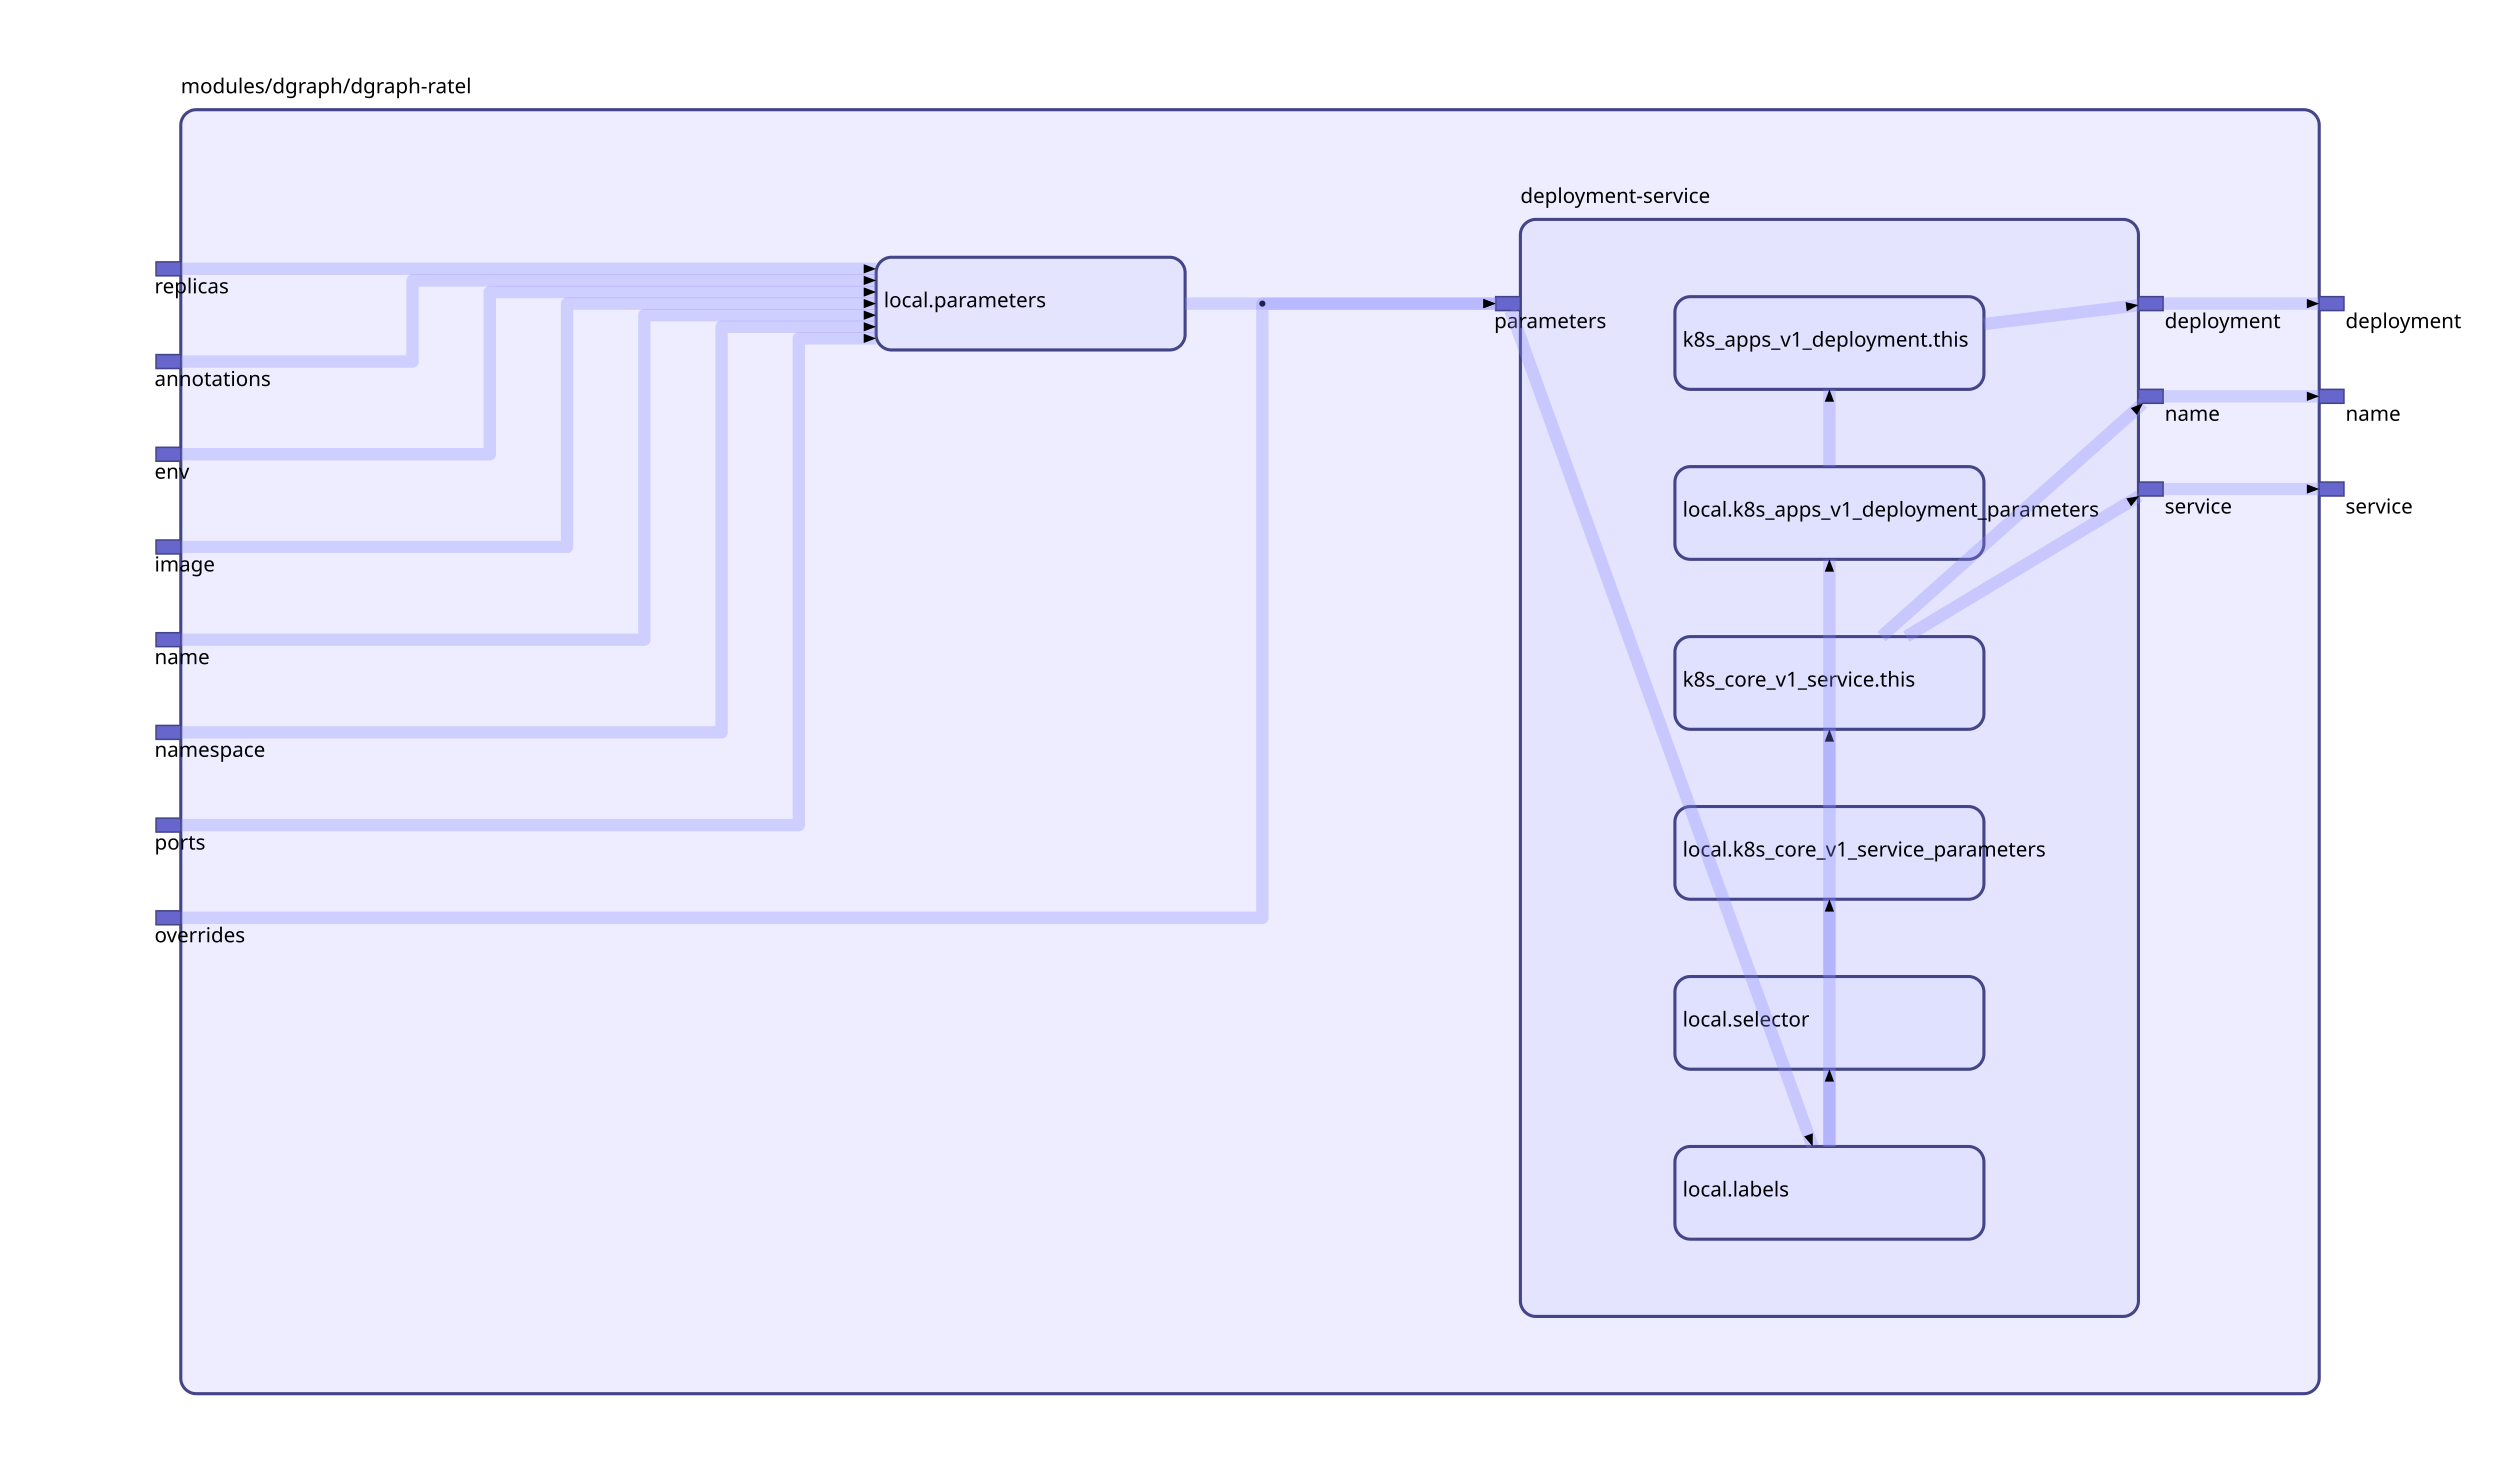
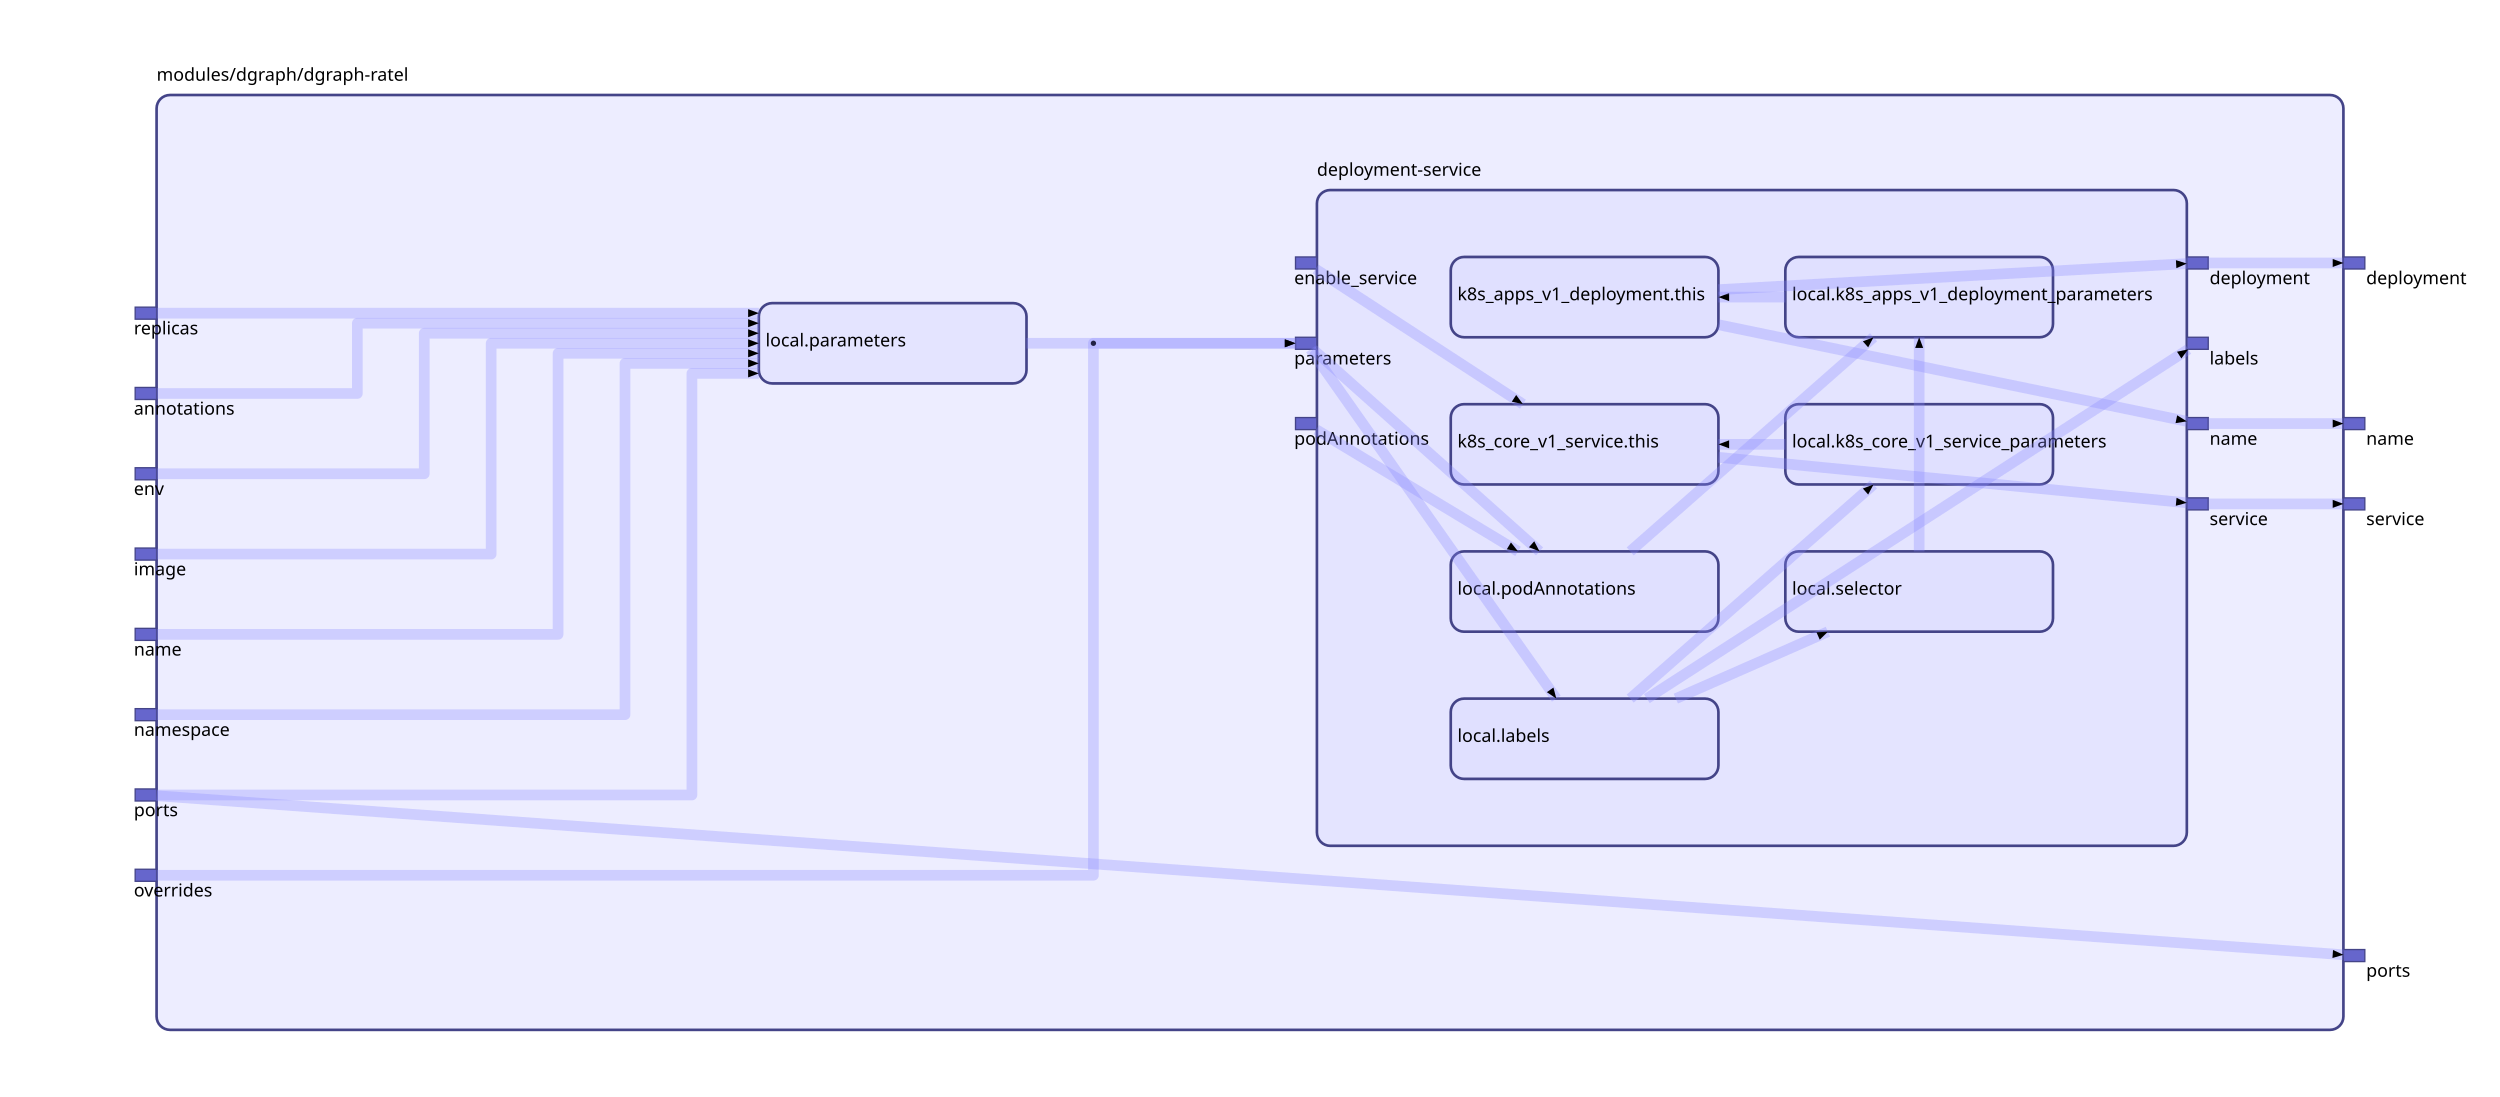
- <svg xmlns="http://www.w3.org/2000/svg" id="sprotty_1" class="sprotty-graph sprotty" tabindex="1002" viewBox="0 0 1618 952">
+ <svg xmlns="http://www.w3.org/2000/svg" id="sprotty_1" class="sprotty-graph sprotty" tabindex="1002" viewBox="0 0 1868 819.5">
  <style>
.elknode {
    stroke: #448;
    stroke-width: 2;
    fill: #ddf;
    fill-opacity: 0.5;
}

.elkport {
    stroke: #448;
    stroke-width: 1;
    fill: #66c;
}

.elkedge {
    fill: none;
    stroke: #88f;
    stroke-width: 8;
    stroke-opacity: 0.3;
    pointer-events: stroke;
    stroke-linejoin: round;
}

.elkedge:hover {
    stroke: #448;
    stroke-width: 8;
    stroke-opacity: 1;
    stroke-dasharray: 16px;
    stroke-dashoffset: 32px;
    animation: stroke 0.5s linear infinite;
}

@keyframes stroke {
    to {
        stroke-dashoffset: 0;
    }
}

.elkedge.arrow {
    fill: #336;
}

.elklabel {
    stroke-width: 0;
    stroke: #000;
    fill: #000;
    font-family: sans-serif;
    font-size: 10pt;
    dominant-baseline: hanging;
}

.elklabel:hover {
    font-size: 24pt;
}

.elkjunction {
    stroke: none;
    fill: #224;
}

.selected &gt; rect {
    stroke-width: 3;
}

.mouseover {
    stroke: #88f;
}
/*
 * Copyright (C) 2017 TypeFox and others.
 *
 * Licensed under the Apache License, Version 2.0 (the "License"); you may not use this file except in compliance with the License.
 * You may obtain a copy of the License at http://www.apache.org/licenses/LICENSE-2.0
 */

.sprotty {
    padding: 0px;
    font-family: "Helvetica Neue", Helvetica, Arial, sans-serif;
}

.sprotty-hidden {
    display: block;
    position: absolute;
    width: 0px;
    height: 0px;
}

.sprotty-popup {
    font-family: "Helvetica Neue", Helvetica, Arial, sans-serif;
    position: absolute;
    background: white;
    border-radius: 5px;
    border: 1px solid;
    max-width: 400px;
    min-width: 100px;
}

.sprotty-popup &gt; div {
    margin: 10px;
}

.sprotty-popup-closed {
    display: none;
}
</style>
  <g transform="scale(1) translate(0,0)">
    <g id="sprotty_3" transform="translate(117, 71)" opacity="1">
-       <rect class="elknode" x="0" y="0" rx="10" width="1384" height="831" />
-       <g id="sprotty_5" transform="translate(450, 95.5)" opacity="1">
+       <rect class="elknode" x="0" y="0" rx="10" width="1634" height="698.5" />
+       <g id="sprotty_5" transform="translate(450, 155.5)" opacity="1">
        <rect class="elknode" x="0" y="0" rx="10" width="200" height="60" />
        <text id="sprotty_6" class="elklabel" transform="translate(5, 22) translate(0, 0)" opacity="1">local.parameters</text>
      </g>
      <g id="sprotty_28" transform="translate(867, 71)" opacity="1">
-         <rect class="elknode" x="0" y="0" rx="10" width="400" height="710" />
+         <rect class="elknode" x="0" y="0" rx="10" width="650" height="490" />
        <g id="sprotty_30" transform="translate(100, 50)" opacity="1">
          <rect class="elknode" x="0" y="0" rx="10" width="200" height="60" />
          <text id="sprotty_31" class="elklabel" transform="translate(5, 22) translate(0, 0)" opacity="1">k8s_apps_v1_deployment.this</text>
        </g>
-         <g id="sprotty_32" transform="translate(100, 160)" opacity="1">
+         <g id="sprotty_32" transform="translate(350, 50)" opacity="1">
          <rect class="elknode" x="0" y="0" rx="10" width="200" height="60" />
          <text id="sprotty_33" class="elklabel" transform="translate(5, 22) translate(0, 0)" opacity="1">local.k8s_apps_v1_deployment_parameters</text>
        </g>
-         <g id="sprotty_35" transform="translate(100, 270)" opacity="1">
+         <g id="sprotty_35" transform="translate(100, 160)" opacity="1">
          <rect class="elknode" x="0" y="0" rx="10" width="200" height="60" />
          <text id="sprotty_36" class="elklabel" transform="translate(5, 22) translate(0, 0)" opacity="1">k8s_core_v1_service.this</text>
        </g>
-         <g id="sprotty_37" transform="translate(100, 380)" opacity="1">
+         <g id="sprotty_37" transform="translate(350, 160)" opacity="1">
          <rect class="elknode" x="0" y="0" rx="10" width="200" height="60" />
          <text id="sprotty_38" class="elklabel" transform="translate(5, 22) translate(0, 0)" opacity="1">local.k8s_core_v1_service_parameters</text>
        </g>
-         <g id="sprotty_40" transform="translate(100, 490)" opacity="1">
-           <rect class="elknode" x="0" y="0" rx="10" width="200" height="60" />
-           <text id="sprotty_41" class="elklabel" transform="translate(5, 22) translate(0, 0)" opacity="1">local.selector</text>
-         </g>
-         <g id="sprotty_43" transform="translate(100, 600)" opacity="1">
-           <rect class="elknode" x="0" y="0" rx="10" width="200" height="60" />
-           <text id="sprotty_44" class="elklabel" transform="translate(5, 22) translate(0, 0)" opacity="1">local.labels</text>
-         </g>
-         <g id="sprotty_46" transform="translate(-16, 50)" opacity="1">
-           <rect class="elkport" x="0" y="0" width="16" height="9" />
-           <text id="sprotty_47" class="elklabel" transform="translate(-1, 10) translate(0, 0)" opacity="1">parameters</text>
-         </g>
-         <g id="sprotty_50" transform="translate(400, 50)" opacity="1">
-           <rect class="elkport" x="0" y="0" width="16" height="9" />
-           <text id="sprotty_51" class="elklabel" transform="translate(17, 10) translate(0, 0)" opacity="1">deployment</text>
-         </g>
-         <g id="sprotty_53" transform="translate(400, 110)" opacity="1">
-           <rect class="elkport" x="0" y="0" width="16" height="9" />
-           <text id="sprotty_54" class="elklabel" transform="translate(17, 10) translate(0, 0)" opacity="1">name</text>
-         </g>
-         <g id="sprotty_56" transform="translate(400, 170)" opacity="1">
-           <rect class="elkport" x="0" y="0" width="16" height="9" />
-           <text id="sprotty_57" class="elklabel" transform="translate(17, 10) translate(0, 0)" opacity="1">service</text>
+         <g id="sprotty_43" transform="translate(100, 270)" opacity="1">
+           <rect class="elknode" x="0" y="0" rx="10" width="200" height="60" />
+           <text id="sprotty_44" class="elklabel" transform="translate(5, 22) translate(0, 0)" opacity="1">local.podAnnotations</text>
+         </g>
+         <g id="sprotty_46" transform="translate(350, 270)" opacity="1">
+           <rect class="elknode" x="0" y="0" rx="10" width="200" height="60" />
+           <text id="sprotty_47" class="elklabel" transform="translate(5, 22) translate(0, 0)" opacity="1">local.selector</text>
+         </g>
+         <g id="sprotty_49" transform="translate(100, 380)" opacity="1">
+           <rect class="elknode" x="0" y="0" rx="10" width="200" height="60" />
+           <text id="sprotty_50" class="elklabel" transform="translate(5, 22) translate(0, 0)" opacity="1">local.labels</text>
+         </g>
+         <g id="sprotty_40" transform="translate(-16, 50)" opacity="1">
+           <rect class="elkport" x="0" y="0" width="16" height="9" />
+           <text id="sprotty_41" class="elklabel" transform="translate(-1, 10) translate(0, 0)" opacity="1">enable_service</text>
+         </g>
+         <g id="sprotty_52" transform="translate(-16, 110)" opacity="1">
+           <rect class="elkport" x="0" y="0" width="16" height="9" />
+           <text id="sprotty_53" class="elklabel" transform="translate(-1, 10) translate(0, 0)" opacity="1">parameters</text>
+         </g>
+         <g id="sprotty_56" transform="translate(-16, 170)" opacity="1">
+           <rect class="elkport" x="0" y="0" width="16" height="9" />
+           <text id="sprotty_57" class="elklabel" transform="translate(-1, 10) translate(0, 0)" opacity="1">podAnnotations</text>
+         </g>
+         <g id="sprotty_60" transform="translate(650, 50)" opacity="1">
+           <rect class="elkport" x="0" y="0" width="16" height="9" />
+           <text id="sprotty_61" class="elklabel" transform="translate(17, 10) translate(0, 0)" opacity="1">deployment</text>
+         </g>
+         <g id="sprotty_63" transform="translate(650, 110)" opacity="1">
+           <rect class="elkport" x="0" y="0" width="16" height="9" />
+           <text id="sprotty_64" class="elklabel" transform="translate(17, 10) translate(0, 0)" opacity="1">labels</text>
+         </g>
+         <g id="sprotty_66" transform="translate(650, 170)" opacity="1">
+           <rect class="elkport" x="0" y="0" width="16" height="9" />
+           <text id="sprotty_67" class="elklabel" transform="translate(17, 10) translate(0, 0)" opacity="1">name</text>
+         </g>
+         <g id="sprotty_69" transform="translate(650, 230)" opacity="1">
+           <rect class="elkport" x="0" y="0" width="16" height="9" />
+           <text id="sprotty_70" class="elklabel" transform="translate(17, 10) translate(0, 0)" opacity="1">service</text>
        </g>
        <text id="sprotty_29" class="elklabel" transform="translate(0, -21) translate(0, 0)" opacity="1">deployment-service</text>
      </g>
-       <g id="sprotty_7" transform="translate(-16, 158.5)" opacity="1">
+       <g id="sprotty_7" transform="translate(-16, 218.5)" opacity="1">
        <rect class="elkport" x="0" y="0" width="16" height="9" />
        <text id="sprotty_8" class="elklabel" transform="translate(-1, 10) translate(0, 0)" opacity="1">annotations</text>
      </g>
-       <g id="sprotty_10" transform="translate(-16, 218.5)" opacity="1">
+       <g id="sprotty_10" transform="translate(-16, 278.5)" opacity="1">
        <rect class="elkport" x="0" y="0" width="16" height="9" />
        <text id="sprotty_11" class="elklabel" transform="translate(-1, 10) translate(0, 0)" opacity="1">env</text>
      </g>
-       <g id="sprotty_13" transform="translate(-16, 278.5)" opacity="1">
+       <g id="sprotty_13" transform="translate(-16, 338.5)" opacity="1">
        <rect class="elkport" x="0" y="0" width="16" height="9" />
        <text id="sprotty_14" class="elklabel" transform="translate(-1, 10) translate(0, 0)" opacity="1">image</text>
      </g>
-       <g id="sprotty_16" transform="translate(-16, 338.5)" opacity="1">
+       <g id="sprotty_16" transform="translate(-16, 398.5)" opacity="1">
        <rect class="elkport" x="0" y="0" width="16" height="9" />
        <text id="sprotty_17" class="elklabel" transform="translate(-1, 10) translate(0, 0)" opacity="1">name</text>
      </g>
-       <g id="sprotty_19" transform="translate(-16, 398.5)" opacity="1">
+       <g id="sprotty_19" transform="translate(-16, 458.5)" opacity="1">
        <rect class="elkport" x="0" y="0" width="16" height="9" />
        <text id="sprotty_20" class="elklabel" transform="translate(-1, 10) translate(0, 0)" opacity="1">namespace</text>
      </g>
-       <g id="sprotty_22" transform="translate(-16, 458.5)" opacity="1">
+       <g id="sprotty_22" transform="translate(-16, 518.5)" opacity="1">
        <rect class="elkport" x="0" y="0" width="16" height="9" />
        <text id="sprotty_23" class="elklabel" transform="translate(-1, 10) translate(0, 0)" opacity="1">ports</text>
      </g>
-       <g id="sprotty_25" transform="translate(-16, 98.5)" opacity="1">
+       <g id="sprotty_25" transform="translate(-16, 158.5)" opacity="1">
        <rect class="elkport" x="0" y="0" width="16" height="9" />
        <text id="sprotty_26" class="elklabel" transform="translate(-1, 10) translate(0, 0)" opacity="1">replicas</text>
      </g>
-       <g id="sprotty_60" transform="translate(-16, 518.5)" opacity="1">
-         <rect class="elkport" x="0" y="0" width="16" height="9" />
-         <text id="sprotty_61" class="elklabel" transform="translate(-1, 10) translate(0, 0)" opacity="1">overrides</text>
-       </g>
-       <g id="sprotty_63" transform="translate(1384, 121)" opacity="1">
-         <rect class="elkport" x="0" y="0" width="16" height="9" />
-         <text id="sprotty_64" class="elklabel" transform="translate(17, 10) translate(0, 0)" opacity="1">deployment</text>
-       </g>
-       <g id="sprotty_66" transform="translate(1384, 181)" opacity="1">
-         <rect class="elkport" x="0" y="0" width="16" height="9" />
-         <text id="sprotty_67" class="elklabel" transform="translate(17, 10) translate(0, 0)" opacity="1">name</text>
-       </g>
-       <g id="sprotty_69" transform="translate(1384, 241)" opacity="1">
-         <rect class="elkport" x="0" y="0" width="16" height="9" />
-         <text id="sprotty_70" class="elklabel" transform="translate(17, 10) translate(0, 0)" opacity="1">service</text>
+       <g id="sprotty_73" transform="translate(-16, 578.5)" opacity="1">
+         <rect class="elkport" x="0" y="0" width="16" height="9" />
+         <text id="sprotty_74" class="elklabel" transform="translate(-1, 10) translate(0, 0)" opacity="1">overrides</text>
+       </g>
+       <g id="sprotty_76" transform="translate(1634, 121)" opacity="1">
+         <rect class="elkport" x="0" y="0" width="16" height="9" />
+         <text id="sprotty_77" class="elklabel" transform="translate(17, 10) translate(0, 0)" opacity="1">deployment</text>
+       </g>
+       <g id="sprotty_79" transform="translate(1634, 241)" opacity="1">
+         <rect class="elkport" x="0" y="0" width="16" height="9" />
+         <text id="sprotty_80" class="elklabel" transform="translate(17, 10) translate(0, 0)" opacity="1">name</text>
+       </g>
+       <g id="sprotty_82" transform="translate(1634, 638.5)" opacity="1">
+         <rect class="elkport" x="0" y="0" width="16" height="9" />
+         <text id="sprotty_83" class="elklabel" transform="translate(17, 10) translate(0, 0)" opacity="1">ports</text>
+       </g>
+       <g id="sprotty_85" transform="translate(1634, 301)" opacity="1">
+         <rect class="elkport" x="0" y="0" width="16" height="9" />
+         <text id="sprotty_86" class="elklabel" transform="translate(17, 10) translate(0, 0)" opacity="1">service</text>
      </g>
      <text id="sprotty_4" class="elklabel" transform="translate(0, -21) translate(0, 0)" opacity="1">modules/dgraph/dgraph-ratel</text>
      <g id="sprotty_9" class="sprotty-edge" opacity="1">
-         <path class="elkedge" d="M 0,163 L 150,163 L 150,110.5 L 450,110.5" />
-         <path class="edge arrow" d="M 0,0 L 8,-3 L 8,3 Z" transform="rotate(180 450 110.5) translate(450 110.5)" />
+         <path class="elkedge" d="M 0,223 L 150,223 L 150,170.5 L 450,170.5" />
+         <path class="edge arrow" d="M 0,0 L 8,-3 L 8,3 Z" transform="rotate(180 450 170.5) translate(450 170.5)" />
      </g>
      <g id="sprotty_12" class="sprotty-edge" opacity="1">
-         <path class="elkedge" d="M 0,223 L 200,223 L 200,118 L 450,118" />
-         <path class="edge arrow" d="M 0,0 L 8,-3 L 8,3 Z" transform="rotate(180 450 118) translate(450 118)" />
+         <path class="elkedge" d="M 0,283 L 200,283 L 200,178 L 450,178" />
+         <path class="edge arrow" d="M 0,0 L 8,-3 L 8,3 Z" transform="rotate(180 450 178) translate(450 178)" />
      </g>
      <g id="sprotty_15" class="sprotty-edge" opacity="1">
-         <path class="elkedge" d="M 0,283 L 250,283 L 250,125.5 L 450,125.5" />
-         <path class="edge arrow" d="M 0,0 L 8,-3 L 8,3 Z" transform="rotate(180 450 125.5) translate(450 125.5)" />
+         <path class="elkedge" d="M 0,343 L 250,343 L 250,185.5 L 450,185.5" />
+         <path class="edge arrow" d="M 0,0 L 8,-3 L 8,3 Z" transform="rotate(180 450 185.5) translate(450 185.5)" />
      </g>
      <g id="sprotty_18" class="sprotty-edge" opacity="1">
-         <path class="elkedge" d="M 0,343 L 300,343 L 300,133 L 450,133" />
-         <path class="edge arrow" d="M 0,0 L 8,-3 L 8,3 Z" transform="rotate(180 450 133) translate(450 133)" />
+         <path class="elkedge" d="M 0,403 L 300,403 L 300,193 L 450,193" />
+         <path class="edge arrow" d="M 0,0 L 8,-3 L 8,3 Z" transform="rotate(180 450 193) translate(450 193)" />
      </g>
      <g id="sprotty_21" class="sprotty-edge" opacity="1">
-         <path class="elkedge" d="M 0,403 L 350,403 L 350,140.5 L 450,140.5" />
-         <path class="edge arrow" d="M 0,0 L 8,-3 L 8,3 Z" transform="rotate(180 450 140.5) translate(450 140.5)" />
+         <path class="elkedge" d="M 0,463 L 350,463 L 350,200.5 L 450,200.5" />
+         <path class="edge arrow" d="M 0,0 L 8,-3 L 8,3 Z" transform="rotate(180 450 200.5) translate(450 200.5)" />
      </g>
      <g id="sprotty_24" class="sprotty-edge" opacity="1">
-         <path class="elkedge" d="M 0,463 L 400,463 L 400,148 L 450,148" />
-         <path class="edge arrow" d="M 0,0 L 8,-3 L 8,3 Z" transform="rotate(180 450 148) translate(450 148)" />
+         <path class="elkedge" d="M 0,523 L 400,523 L 400,208 L 450,208" />
+         <path class="edge arrow" d="M 0,0 L 8,-3 L 8,3 Z" transform="rotate(180 450 208) translate(450 208)" />
      </g>
      <g id="sprotty_27" class="sprotty-edge" opacity="1">
-         <path class="elkedge" d="M 0,103 L 450,103" />
-         <path class="edge arrow" d="M 0,0 L 8,-3 L 8,3 Z" transform="rotate(180 450 103) translate(450 103)" />
+         <path class="elkedge" d="M 0,163 L 450,163" />
+         <path class="edge arrow" d="M 0,0 L 8,-3 L 8,3 Z" transform="rotate(180 450 163) translate(450 163)" />
      </g>
      <g id="sprotty_34" class="sprotty-edge" opacity="1">
-         <path class="elkedge" d="M 1067,231 L 1067,181" />
-         <path class="edge arrow" d="M 0,0 L 8,-3 L 8,3 Z" transform="rotate(90 1067 181) translate(1067 181)" />
+         <path class="elkedge" d="M 1217,151 L 1167,151" />
+         <path class="edge arrow" d="M 0,0 L 8,-3 L 8,3 Z" transform="rotate(0 1167 151) translate(1167 151)" />
      </g>
      <g id="sprotty_39" class="sprotty-edge" opacity="1">
-         <path class="elkedge" d="M 1067,451 L 1067,401" />
-         <path class="edge arrow" d="M 0,0 L 8,-3 L 8,3 Z" transform="rotate(90 1067 401) translate(1067 401)" />
+         <path class="elkedge" d="M 1217,261 L 1167,261" />
+         <path class="edge arrow" d="M 0,0 L 8,-3 L 8,3 Z" transform="rotate(0 1167 261) translate(1167 261)" />
      </g>
      <g id="sprotty_42" class="sprotty-edge" opacity="1">
-         <path class="elkedge" d="M 1067,561 L 1067,291" />
-         <path class="edge arrow" d="M 0,0 L 8,-3 L 8,3 Z" transform="rotate(90 1067 291) translate(1067 291)" />
+         <path class="elkedge" d="M 865.908,130 L 1020.948,231" />
+         <path class="edge arrow" d="M 0,0 L 8,-3 L 8,3 Z" transform="rotate(-146.9181 1020.948 231) translate(1020.948 231)" />
      </g>
      <g id="sprotty_45" class="sprotty-edge" opacity="1">
-         <path class="elkedge" d="M 1067,671 L 1067,511" />
-         <path class="edge arrow" d="M 0,0 L 8,-3 L 8,3 Z" transform="rotate(90 1067 511) translate(1067 511)" />
+         <path class="elkedge" d="M 1101.091,341 L 1282.909,181" />
+         <path class="edge arrow" d="M 0,0 L 8,-3 L 8,3 Z" transform="rotate(138.6522 1282.909 181) translate(1282.909 181)" />
      </g>
      <g id="sprotty_48" class="sprotty-edge" opacity="1">
-         <path class="elkedge" d="M 860.626,130 L 1056.157,671" />
-         <path class="edge arrow" d="M 0,0 L 8,-3 L 8,3 Z" transform="rotate(-109.8711 1056.157 671) translate(1056.157 671)" />
-       </g>
-       <g id="sprotty_49" class="sprotty-edge" opacity="1">
-         <path class="elkedge" d="M 1067,671 L 1067,621" />
-         <path class="edge arrow" d="M 0,0 L 8,-3 L 8,3 Z" transform="rotate(90 1067 621) translate(1067 621)" />
-       </g>
-       <g id="sprotty_52" class="sprotty-edge" opacity="1">
-         <path class="elkedge" d="M 1167,138.74 L 1267,126.481" />
-         <path class="edge arrow" d="M 0,0 L 8,-3 L 8,3 Z" transform="rotate(173.0106 1267 126.4808) translate(1267 126.4808)" />
+         <path class="elkedge" d="M 1317,341 L 1317,181" />
+         <path class="edge arrow" d="M 0,0 L 8,-3 L 8,3 Z" transform="rotate(90 1317 181) translate(1317 181)" />
+       </g>
+       <g id="sprotty_51" class="sprotty-edge" opacity="1">
+         <path class="elkedge" d="M 1101.091,451 L 1282.909,291" />
+         <path class="edge arrow" d="M 0,0 L 8,-3 L 8,3 Z" transform="rotate(138.6522 1282.909 291) translate(1282.909 291)" />
+       </g>
+       <g id="sprotty_54" class="sprotty-edge" opacity="1">
+         <path class="elkedge" d="M 862.168,190 L 1045.883,451" />
+         <path class="edge arrow" d="M 0,0 L 8,-3 L 8,3 Z" transform="rotate(-125.1414 1045.883 451) translate(1045.883 451)" />
      </g>
      <g id="sprotty_55" class="sprotty-edge" opacity="1">
-         <path class="elkedge" d="M 1100.639,341 L 1269.954,190" />
-         <path class="edge arrow" d="M 0,0 L 8,-3 L 8,3 Z" transform="rotate(138.2726 1269.954 190) translate(1269.954 190)" />
+         <path class="elkedge" d="M 864.046,190 L 1033.361,341" />
+         <path class="edge arrow" d="M 0,0 L 8,-3 L 8,3 Z" transform="rotate(-138.2726 1033.361 341) translate(1033.361 341)" />
      </g>
      <g id="sprotty_58" class="sprotty-edge" opacity="1">
-         <path class="elkedge" d="M 1116.721,341 L 1267.542,250" />
-         <path class="edge arrow" d="M 0,0 L 8,-3 L 8,3 Z" transform="rotate(148.8947 1267.542 250) translate(1267.542 250)" />
+         <path class="elkedge" d="M 866.458,250 L 1017.279,341" />
+         <path class="edge arrow" d="M 0,0 L 8,-3 L 8,3 Z" transform="rotate(-148.8947 1017.279 341) translate(1017.279 341)" />
      </g>
      <g id="sprotty_59" class="sprotty-edge" opacity="1">
-         <path class="elkedge" d="M 650,125.5 L 851,125.5" />
-         <path class="edge arrow" d="M 0,0 L 8,-3 L 8,3 Z" transform="rotate(180 851 125.5) translate(851 125.5)" />
+         <path class="elkedge" d="M 1135.182,451 L 1248.818,401" />
+         <path class="edge arrow" d="M 0,0 L 8,-3 L 8,3 Z" transform="rotate(156.2505 1248.818 401) translate(1248.818 401)" />
      </g>
      <g id="sprotty_62" class="sprotty-edge" opacity="1">
-         <path class="elkedge" d="M 0,523 L 700,523 L 700,125.5 L 851,125.5" />
-         <path class="edge arrow" d="M 0,0 L 8,-3 L 8,3 Z" transform="rotate(180 851 125.5) translate(851 125.5)" />
-         <g id="sprotty_62_j0" transform="translate(700, 125.5)" opacity="1">
+         <path class="elkedge" d="M 1167,145.432 L 1517,125.945" />
+         <path class="edge arrow" d="M 0,0 L 8,-3 L 8,3 Z" transform="rotate(176.8132 1517 125.9454) translate(1517 125.9454)" />
+       </g>
+       <g id="sprotty_65" class="sprotty-edge" opacity="1">
+         <path class="elkedge" d="M 1113.497,451 L 1518.025,190" />
+         <path class="edge arrow" d="M 0,0 L 8,-3 L 8,3 Z" transform="rotate(147.17 1518.025 190) translate(1518.025 190)" />
+       </g>
+       <g id="sprotty_68" class="sprotty-edge" opacity="1">
+         <path class="elkedge" d="M 1167,171.633 L 1517,243.849" />
+         <path class="edge arrow" d="M 0,0 L 8,-3 L 8,3 Z" transform="rotate(-168.3417 1517 243.8493) translate(1517 243.8493)" />
+       </g>
+       <g id="sprotty_71" class="sprotty-edge" opacity="1">
+         <path class="elkedge" d="M 1167,270.716 L 1517,304.723" />
+         <path class="edge arrow" d="M 0,0 L 8,-3 L 8,3 Z" transform="rotate(-174.4505 1517 304.7227) translate(1517 304.7227)" />
+       </g>
+       <g id="sprotty_72" class="sprotty-edge" opacity="1">
+         <path class="elkedge" d="M 650,185.5 L 851,185.5" />
+         <path class="edge arrow" d="M 0,0 L 8,-3 L 8,3 Z" transform="rotate(180 851 185.5) translate(851 185.5)" />
+       </g>
+       <g id="sprotty_75" class="sprotty-edge" opacity="1">
+         <path class="elkedge" d="M 0,583 L 700,583 L 700,185.5 L 851,185.5" />
+         <path class="edge arrow" d="M 0,0 L 8,-3 L 8,3 Z" transform="rotate(180 851 185.5) translate(851 185.5)" />
+         <g id="sprotty_75_j0" transform="translate(700, 185.5)" opacity="1">
          <circle class="elkjunction" r="2" />
        </g>
      </g>
-       <g id="sprotty_65" class="sprotty-edge" opacity="1">
-         <path class="elkedge" d="M 1283,125.5 L 1384,125.5" />
-         <path class="edge arrow" d="M 0,0 L 8,-3 L 8,3 Z" transform="rotate(180 1384 125.5) translate(1384 125.5)" />
-       </g>
-       <g id="sprotty_68" class="sprotty-edge" opacity="1">
-         <path class="elkedge" d="M 1283,185.5 L 1384,185.5" />
-         <path class="edge arrow" d="M 0,0 L 8,-3 L 8,3 Z" transform="rotate(180 1384 185.5) translate(1384 185.5)" />
-       </g>
-       <g id="sprotty_71" class="sprotty-edge" opacity="1">
-         <path class="elkedge" d="M 1283,245.5 L 1384,245.5" />
-         <path class="edge arrow" d="M 0,0 L 8,-3 L 8,3 Z" transform="rotate(180 1384 245.5) translate(1384 245.5)" />
+       <g id="sprotty_78" class="sprotty-edge" opacity="1">
+         <path class="elkedge" d="M 1533,125.5 L 1634,125.5" />
+         <path class="edge arrow" d="M 0,0 L 8,-3 L 8,3 Z" transform="rotate(180 1634 125.5) translate(1634 125.5)" />
+       </g>
+       <g id="sprotty_81" class="sprotty-edge" opacity="1">
+         <path class="elkedge" d="M 1533,245.5 L 1634,245.5" />
+         <path class="edge arrow" d="M 0,0 L 8,-3 L 8,3 Z" transform="rotate(180 1634 245.5) translate(1634 245.5)" />
+       </g>
+       <g id="sprotty_84" class="sprotty-edge" opacity="1">
+         <path class="elkedge" d="M 0,523.582 L 1634,642.418" />
+         <path class="edge arrow" d="M 0,0 L 8,-3 L 8,3 Z" transform="rotate(-175.8404 1634 642.4182) translate(1634 642.4182)" />
+       </g>
+       <g id="sprotty_87" class="sprotty-edge" opacity="1">
+         <path class="elkedge" d="M 1533,305.5 L 1634,305.5" />
+         <path class="edge arrow" d="M 0,0 L 8,-3 L 8,3 Z" transform="rotate(180 1634 305.5) translate(1634 305.5)" />
      </g>
    </g>
  </g>
</svg>
